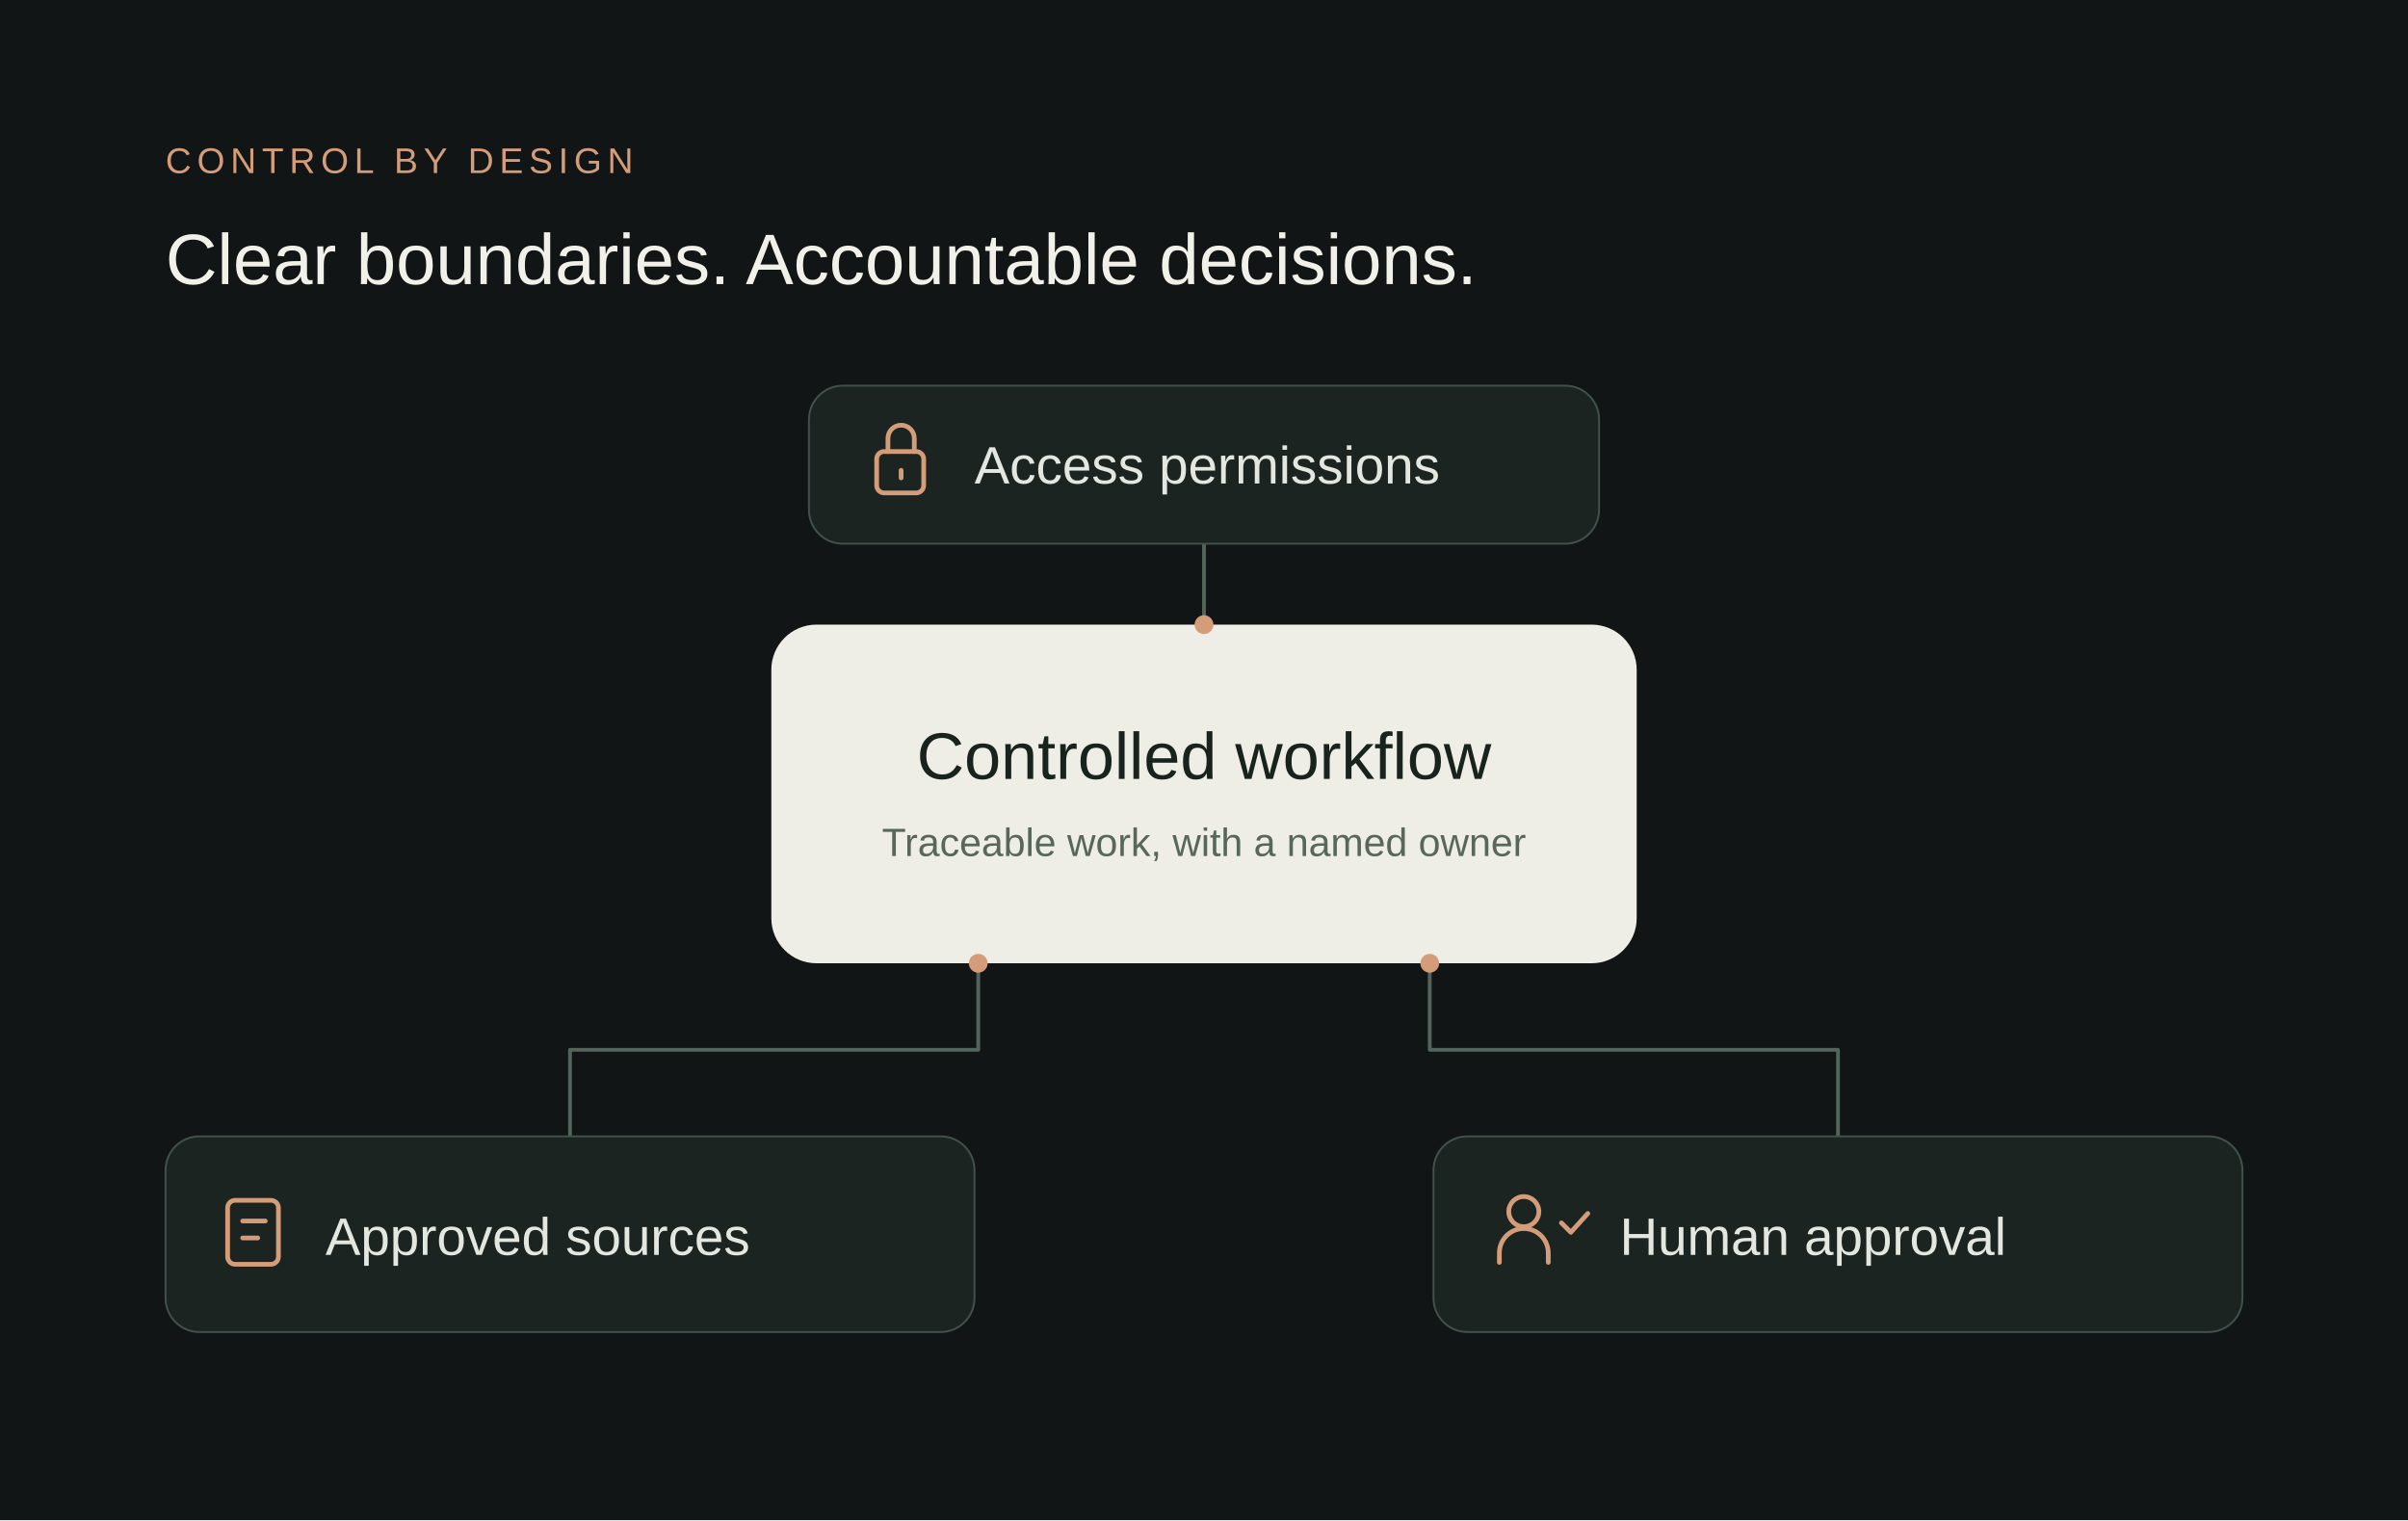
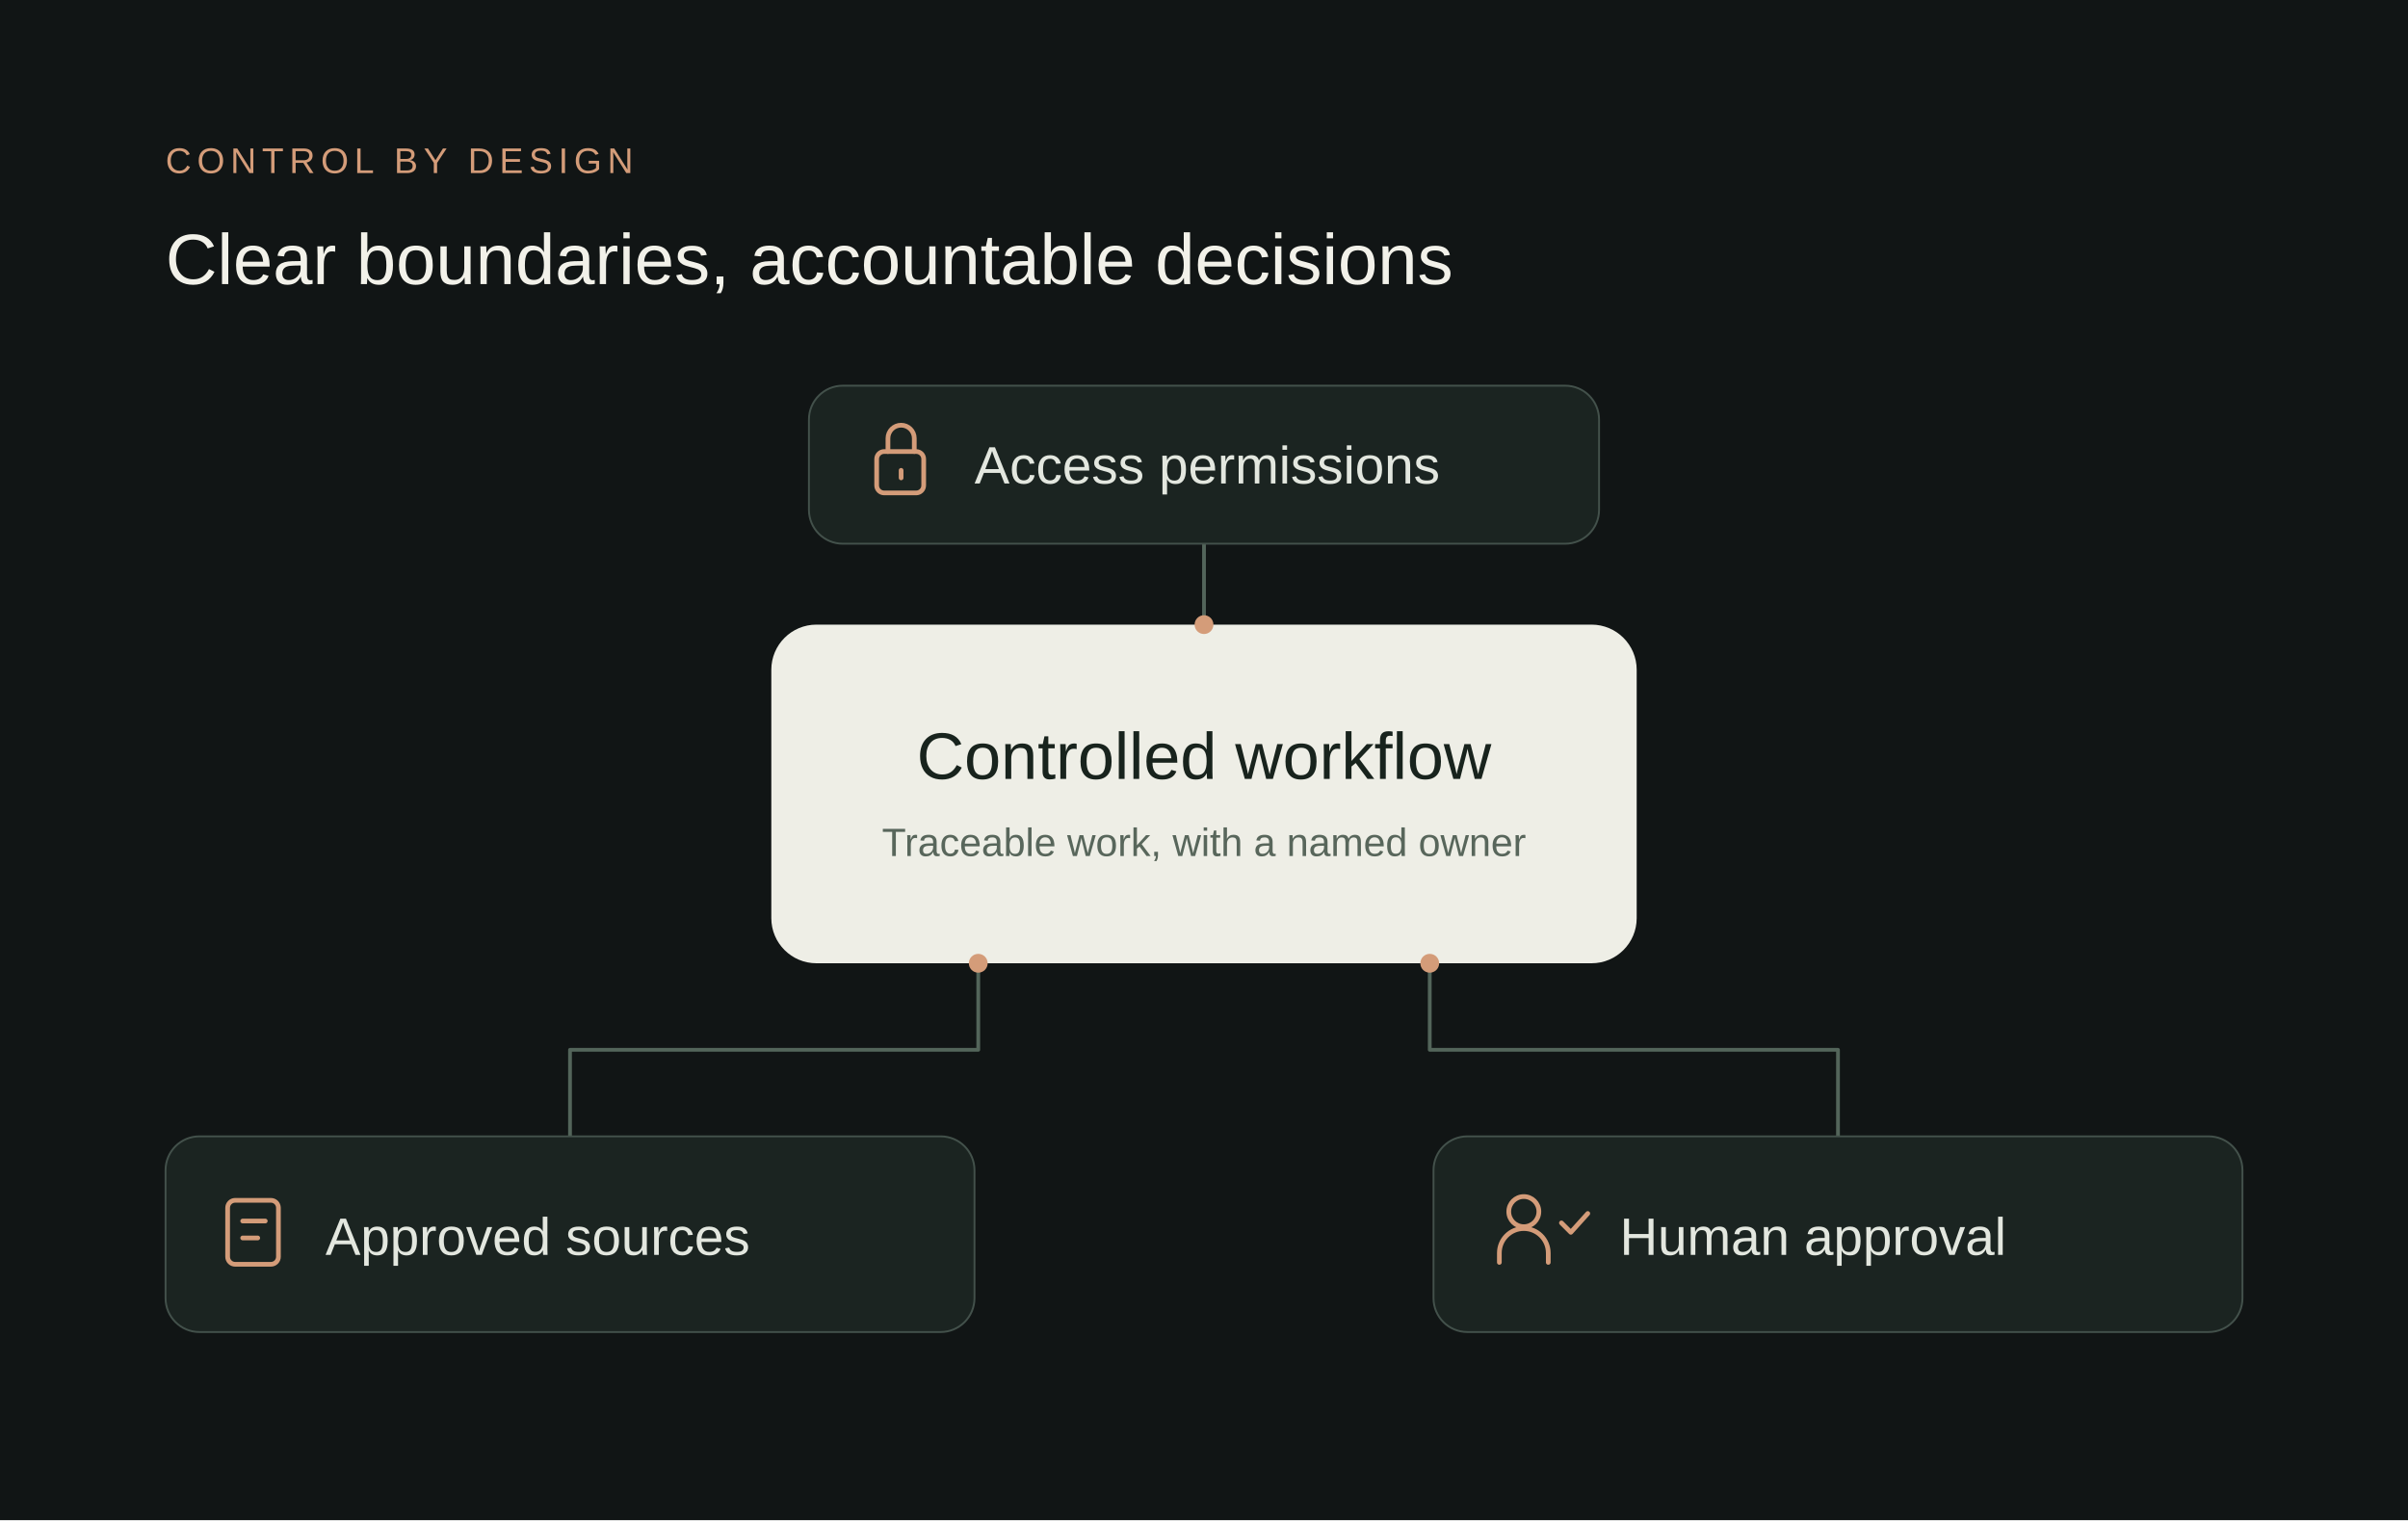
<svg xmlns="http://www.w3.org/2000/svg" width="1280" height="808" viewBox="0 0 1280 808" role="img" aria-labelledby="title desc">
  <rect width="1280" height="808" fill="#111515" />
  <g font-family="Arial, Helvetica, sans-serif">
    <text x="88" y="92" fill="#d49c79" font-size="19" letter-spacing="3">CONTROL BY DESIGN</text>
-     <text x="88" y="151" fill="#f2f1e9" font-size="38">Clear boundaries. Accountable decisions.</text>
+     <text x="88" y="151" fill="#f2f1e9" font-size="38">Clear boundaries, accountable decisions</text>
    <g fill="none" stroke="#53655a" stroke-width="2" stroke-linejoin="round">
      <path d="M640 289v43M520 512v46H303v46m457-92v46h217v46" />
    </g>
    <rect x="430" y="205" width="420" height="84" rx="18" fill="#1b2421" stroke="#43514b" />
    <rect x="88" y="604" width="430" height="104" rx="18" fill="#1b2421" stroke="#43514b" />
    <rect x="762" y="604" width="430" height="104" rx="18" fill="#1b2421" stroke="#43514b" />
    <rect x="410" y="332" width="460" height="180" rx="24" fill="#eeeee6" />
    <g fill="none" stroke="#d49c79" stroke-width="2.5" stroke-linecap="round" stroke-linejoin="round">
      <rect x="466" y="240" width="25" height="22" rx="4" />
      <path d="M472 240v-7a7 7 0 0 1 14 0v7m-7 10v4" />
      <rect x="121" y="638" width="27" height="34" rx="4" />
      <path d="M129 649h12m-12 9h8" />
      <circle cx="810" cy="644" r="8" />
      <path d="M797 671v-5a13 13 0 0 1 26 0v5m7-21 5 5 9-10" />
    </g>
    <text x="518" y="257" fill="#e3e7df" font-size="28">Access permissions</text>
    <text x="173" y="667" fill="#e3e7df" font-size="28">Approved sources</text>
    <text x="861" y="667" fill="#e3e7df" font-size="28">Human approval</text>
    <text x="640" y="414" fill="#18231d" font-size="35" text-anchor="middle">Controlled workflow</text>
    <text x="640" y="455" fill="#58665b" font-size="21" text-anchor="middle">Traceable work, with a named owner</text>
    <g fill="#d49c79">
      <circle cx="640" cy="332" r="5" />
      <circle cx="520" cy="512" r="5" />
      <circle cx="760" cy="512" r="5" />
    </g>
  </g>
</svg>
